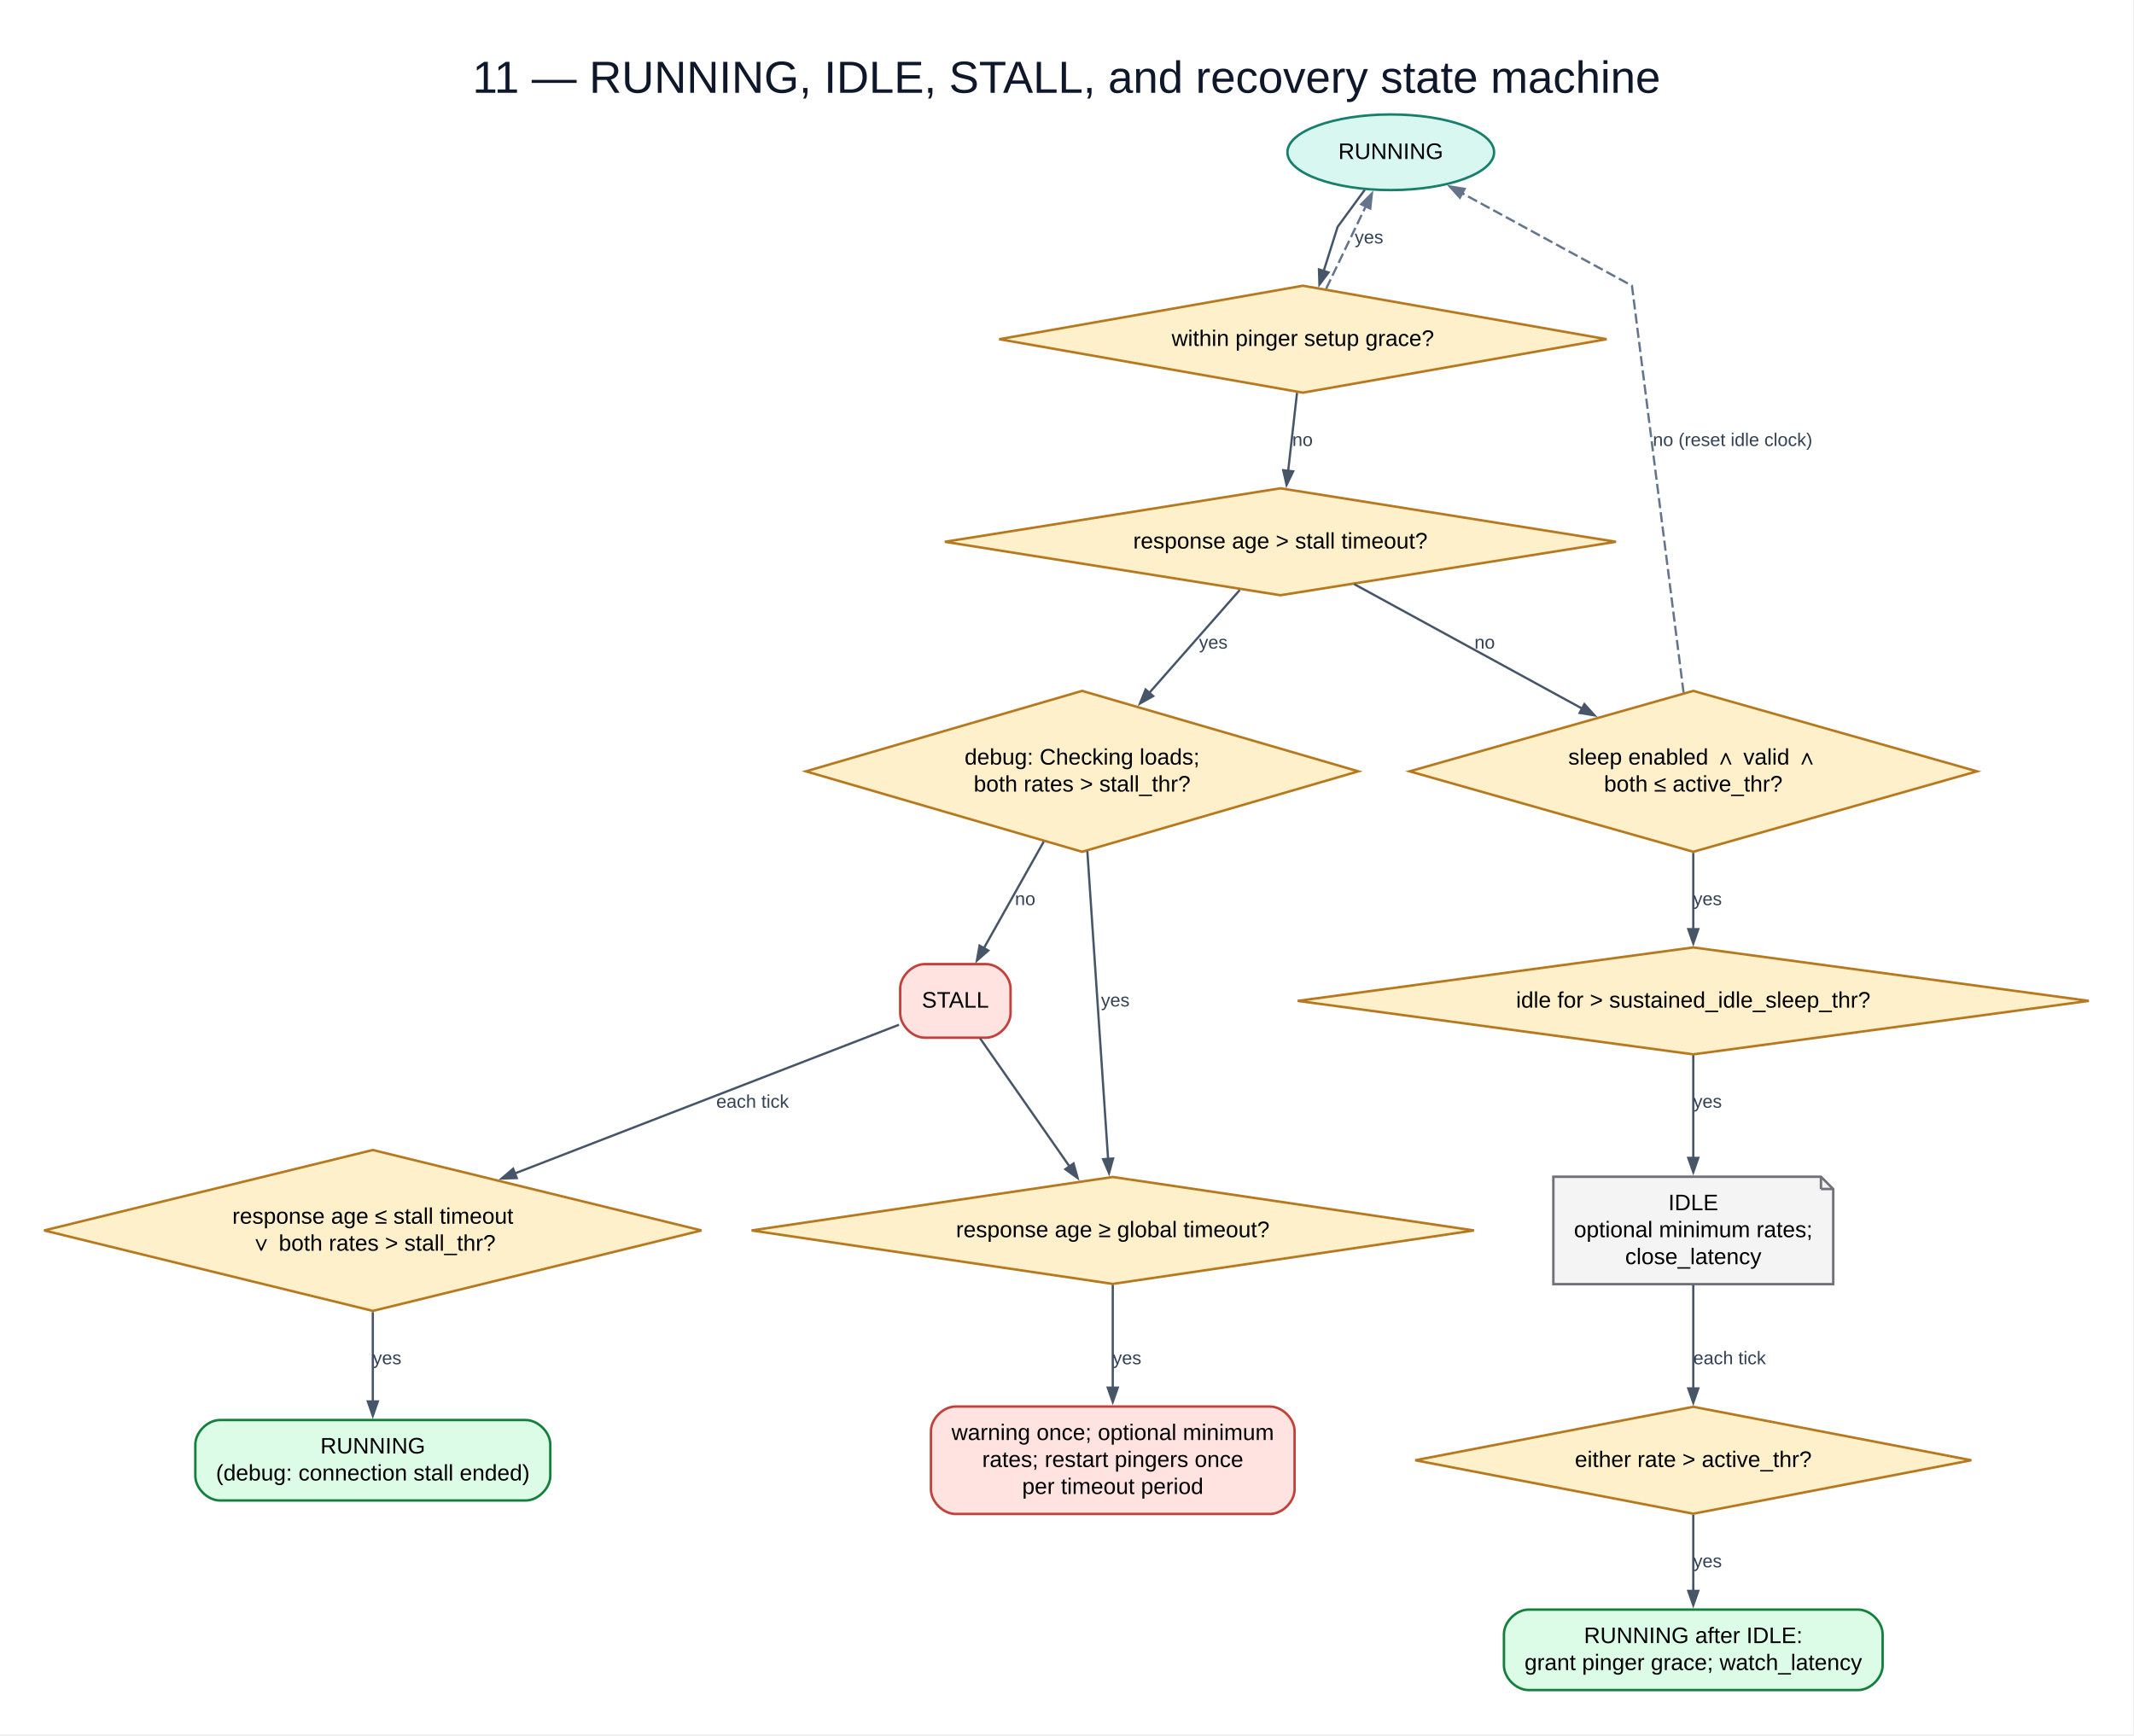
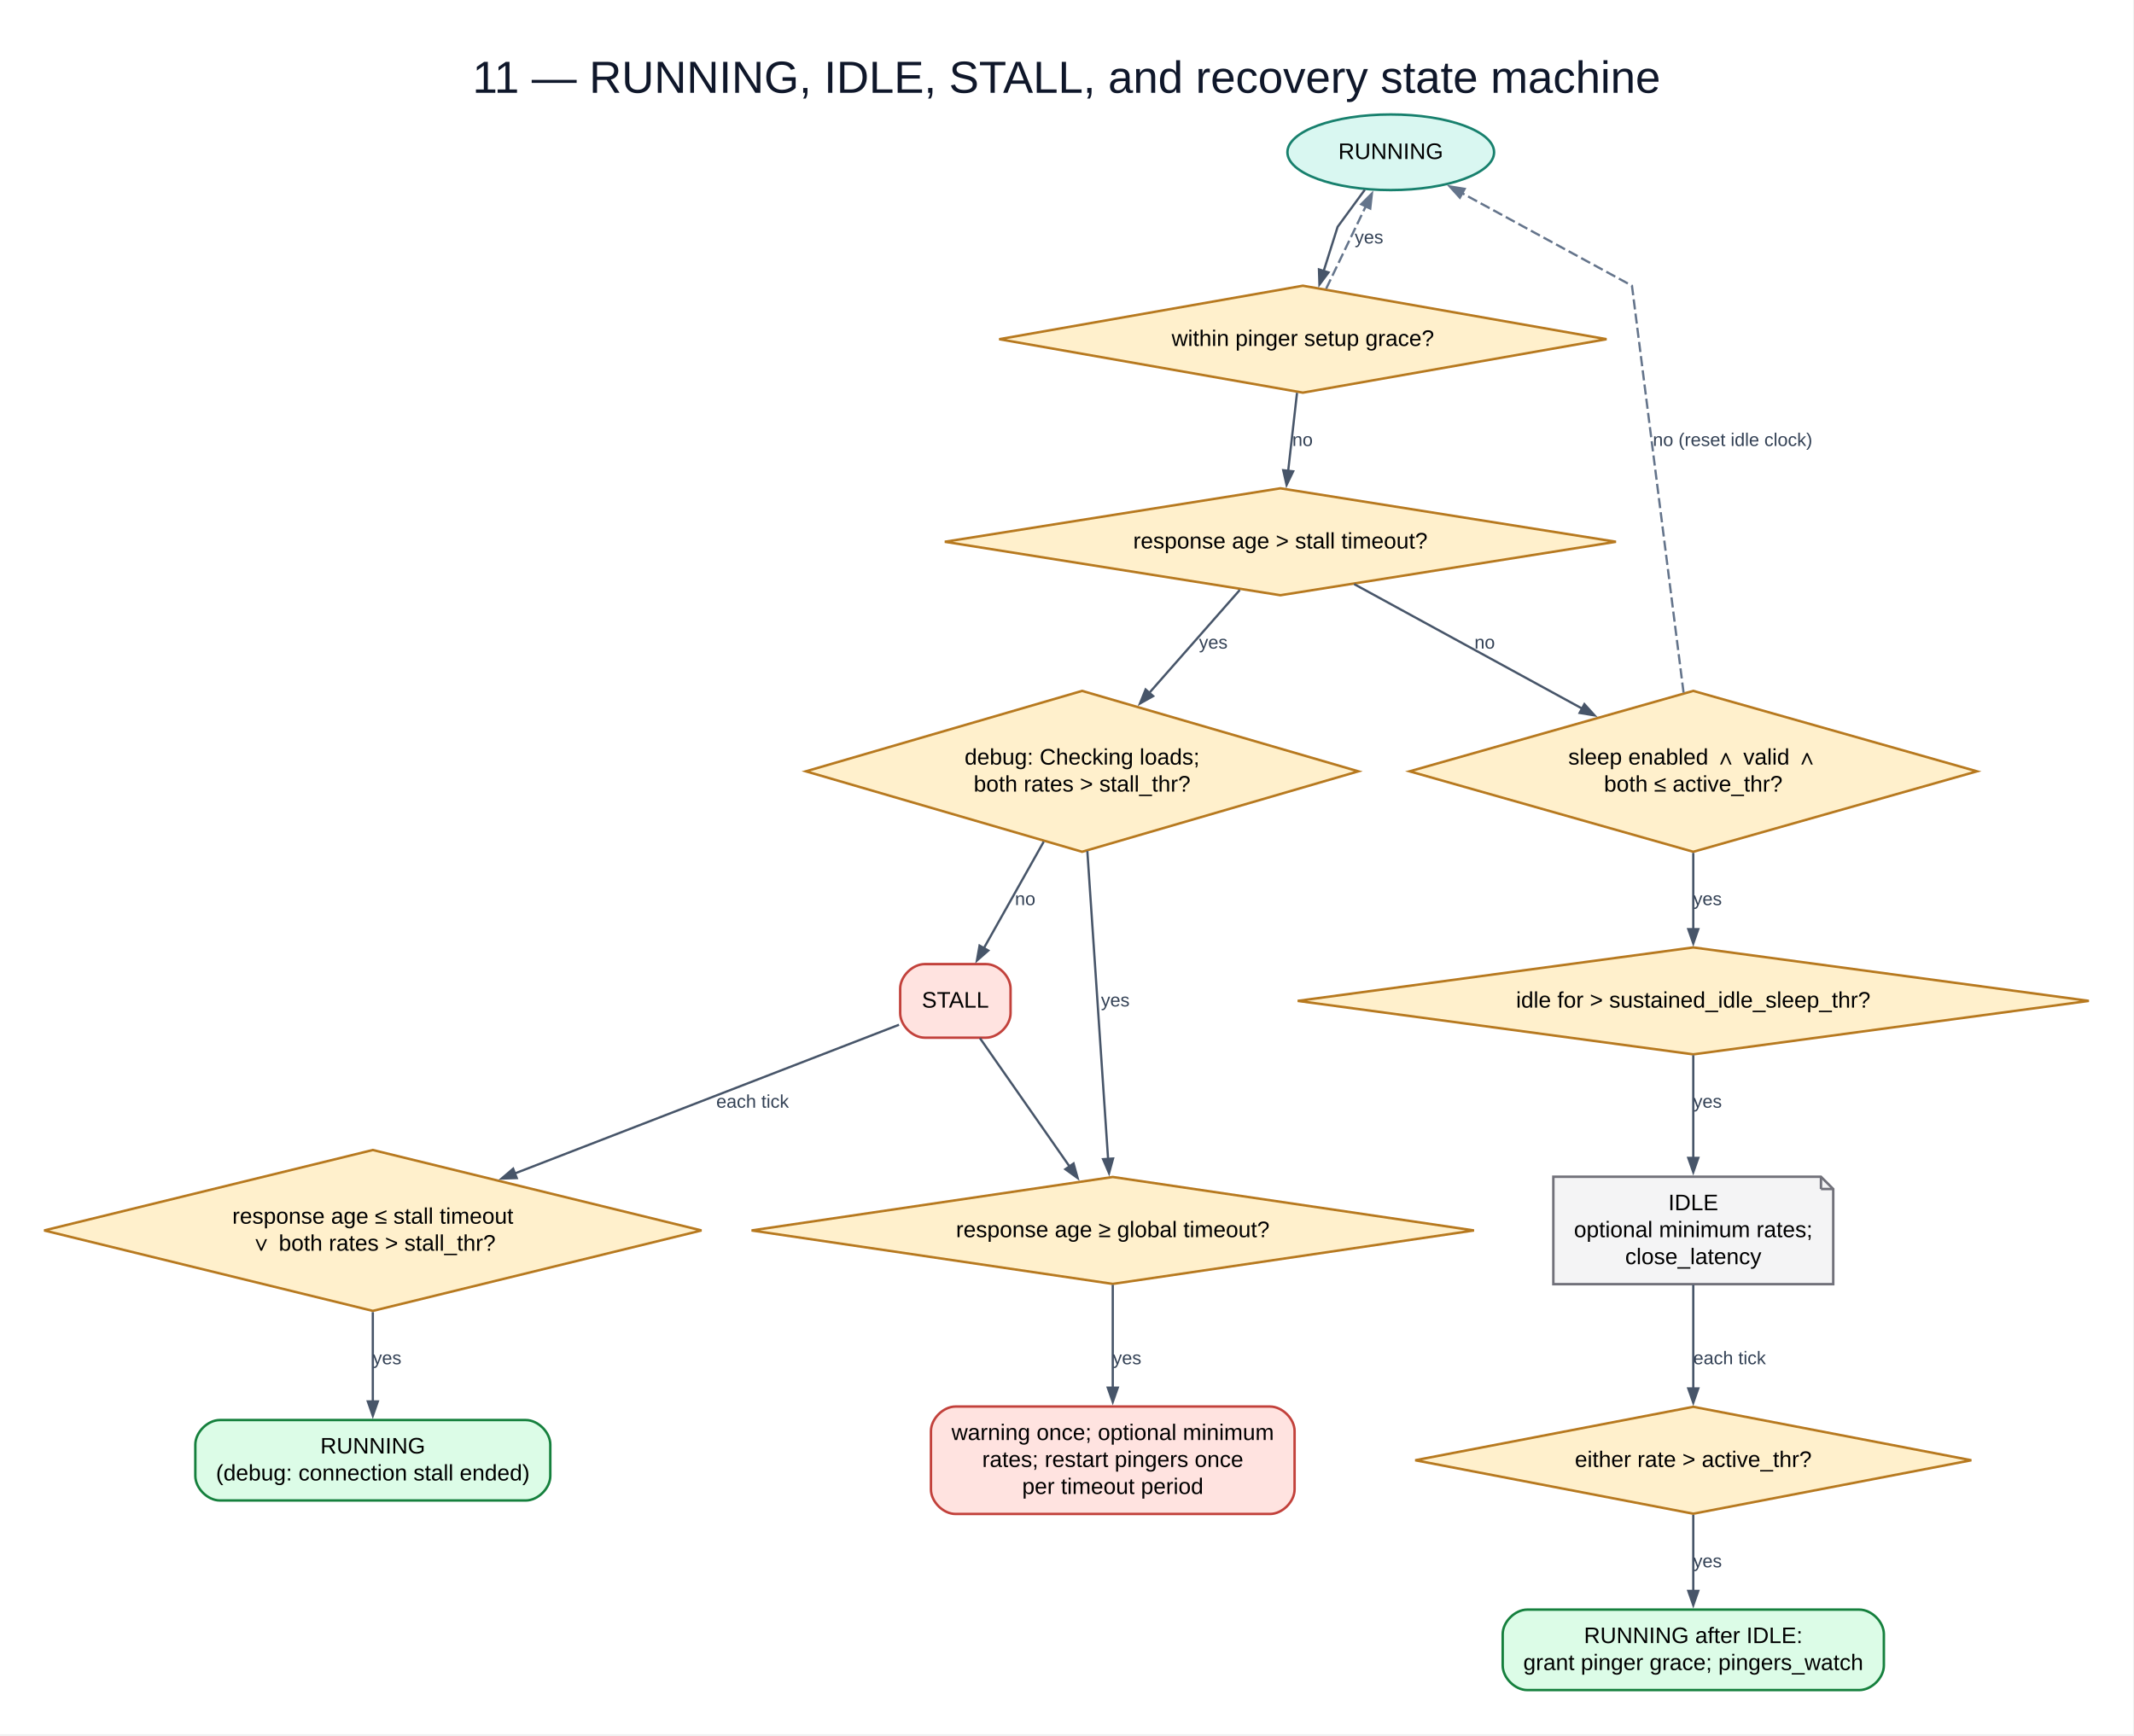
<svg xmlns="http://www.w3.org/2000/svg" width="1044pt" height="849pt" viewBox="0.00 0.00 1044.00 849.00">
  <g id="graph0" class="graph" transform="scale(1 1) rotate(0) translate(21.6 826.92)">
    <polygon fill="white" stroke="none" points="-21.6,21.6 -21.6,-826.92 1021.92,-826.92 1021.92,21.6 -21.6,21.6" />
    <text xml:space="preserve" text-anchor="middle" x="500.16" y="-781.52" font-family="Arial" font-size="22.00" fill="#0f172a">11 — RUNNING, IDLE, STALL, and recovery state machine</text>
    <g id="node1" class="node">
      <ellipse fill="#d9f7f1" stroke="#17806d" stroke-width="1.2" cx="658.79" cy="-752.42" rx="50.55" ry="18.5" />
      <text xml:space="preserve" text-anchor="middle" x="658.79" y="-749.12" font-family="Arial" font-size="11.00">RUNNING</text>
    </g>
    <g id="node2" class="node">
      <polygon fill="#fff0cc" stroke="#b7791f" stroke-width="1.2" points="615.79,-687.12 467.22,-660.96 615.79,-634.8 764.36,-660.96 615.79,-687.12" />
      <text xml:space="preserve" text-anchor="middle" x="615.79" y="-657.66" font-family="Arial" font-size="11.00">within pinger setup grace?</text>
    </g>
    <g id="edge1" class="edge">
      <path fill="none" stroke="#475569" stroke-width="1.1" d="M646.1,-734.08C639.5,-725.07 632.79,-715.92 632.79,-715.92 632.79,-715.92 629.58,-705.72 625.94,-694.19" />
      <polygon fill="#475569" stroke="#475569" stroke-width="1.1" points="628.34,-693.63 623.9,-687.69 623.66,-695.1 628.34,-693.63" />
    </g>
    <g id="edge2" class="edge">
      <path fill="none" stroke="#64748b" stroke-width="1.1" stroke-dasharray="5,2" d="M627.2,-685.7C633.21,-698.19 640.57,-713.51 646.68,-726.22" />
      <polygon fill="#64748b" stroke="#64748b" stroke-width="1.1" points="644.33,-727 649.57,-732.24 648.75,-724.87 644.33,-727" />
      <text xml:space="preserve" text-anchor="middle" x="648.15" y="-707.82" font-family="Arial" font-size="9.00" fill="#334155">yes</text>
    </g>
    <g id="node3" class="node">
      <polygon fill="#fff0cc" stroke="#b7791f" stroke-width="1.2" points="604.79,-588 440.63,-561.84 604.79,-535.68 768.96,-561.84 604.79,-588" />
      <text xml:space="preserve" text-anchor="middle" x="604.79" y="-558.54" font-family="Arial" font-size="11.00">response age &gt; stall timeout?</text>
    </g>
    <g id="edge3" class="edge">
      <path fill="none" stroke="#475569" stroke-width="1.1" d="M612.93,-634.7C611.61,-623.01 610.01,-608.96 608.59,-596.39" />
      <polygon fill="#475569" stroke="#475569" stroke-width="1.1" points="611.05,-596.31 607.83,-589.63 606.18,-596.86 611.05,-596.31" />
      <text xml:space="preserve" text-anchor="middle" x="615.63" y="-608.7" font-family="Arial" font-size="9.00" fill="#334155">no</text>
    </g>
    <g id="node4" class="node">
      <polygon fill="#fff0cc" stroke="#b7791f" stroke-width="1.2" points="507.79,-488.88 372.66,-449.52 507.79,-410.16 642.92,-449.52 507.79,-488.88" />
      <text xml:space="preserve" text-anchor="middle" x="507.79" y="-452.82" font-family="Arial" font-size="11.00">debug: Checking loads;</text>
      <text xml:space="preserve" text-anchor="middle" x="507.79" y="-439.62" font-family="Arial" font-size="11.00">both rates &gt; stall_thr?</text>
    </g>
    <g id="edge4" class="edge">
      <path fill="none" stroke="#475569" stroke-width="1.1" d="M584.93,-538.25C572.21,-523.78 555.39,-504.65 540.7,-487.95" />
      <polygon fill="#475569" stroke="#475569" stroke-width="1.1" points="542.54,-486.33 536.08,-482.7 538.86,-489.57 542.54,-486.33" />
      <text xml:space="preserve" text-anchor="middle" x="571.98" y="-509.58" font-family="Arial" font-size="9.00" fill="#334155">yes</text>
    </g>
    <g id="node6" class="node">
      <polygon fill="#fff0cc" stroke="#b7791f" stroke-width="1.2" points="806.79,-488.88 668,-449.52 806.79,-410.16 945.58,-449.52 806.79,-488.88" />
      <text xml:space="preserve" text-anchor="middle" x="806.79" y="-452.82" font-family="Arial" font-size="11.00">sleep enabled ∧ valid ∧</text>
      <text xml:space="preserve" text-anchor="middle" x="806.79" y="-439.62" font-family="Arial" font-size="11.00">both ≤ active_thr?</text>
    </g>
    <g id="edge7" class="edge">
      <path fill="none" stroke="#475569" stroke-width="1.1" d="M640.9,-541.12C671.95,-524.16 717.17,-499.47 752.56,-480.14" />
      <polygon fill="#475569" stroke="#475569" stroke-width="1.1" points="753.52,-482.4 758.49,-476.9 751.18,-478.1 753.52,-482.4" />
      <text xml:space="preserve" text-anchor="middle" x="704.74" y="-509.58" font-family="Arial" font-size="9.00" fill="#334155">no</text>
    </g>
    <g id="node5" class="node">
      <path fill="#ffe3e0" stroke="#c2413b" stroke-width="1.2" d="M460.79,-355.2C460.79,-355.2 430.79,-355.2 430.79,-355.2 424.79,-355.2 418.79,-349.2 418.79,-343.2 418.79,-343.2 418.79,-331.2 418.79,-331.2 418.79,-325.2 424.79,-319.2 430.79,-319.2 430.79,-319.2 460.79,-319.2 460.79,-319.2 466.79,-319.2 472.79,-325.2 472.79,-331.2 472.79,-331.2 472.79,-343.2 472.79,-343.2 472.79,-349.2 466.79,-355.2 460.79,-355.2" />
      <text xml:space="preserve" text-anchor="middle" x="445.79" y="-333.9" font-family="Arial" font-size="11.00">STALL</text>
    </g>
    <g id="edge5" class="edge">
      <path fill="none" stroke="#475569" stroke-width="1.1" d="M489.02,-415.12C479.53,-398.23 468.21,-378.09 459.53,-362.65" />
      <polygon fill="#475569" stroke="#475569" stroke-width="1.1" points="461.89,-361.84 456.32,-356.94 457.62,-364.25 461.89,-361.84" />
      <text xml:space="preserve" text-anchor="middle" x="479.94" y="-384.06" font-family="Arial" font-size="9.00" fill="#334155">no</text>
    </g>
    <g id="node12" class="node">
      <polygon fill="#fff0cc" stroke="#b7791f" stroke-width="1.2" points="522.79,-251.04 346.09,-224.88 522.79,-198.72 699.5,-224.88 522.79,-251.04" />
      <text xml:space="preserve" text-anchor="middle" x="522.79" y="-221.58" font-family="Arial" font-size="11.00">response age ≥ global timeout?</text>
    </g>
    <g id="edge6" class="edge">
      <path fill="none" stroke="#475569" stroke-width="1.1" d="M510.35,-410.5C513.21,-368.15 517.78,-300.33 520.51,-259.74" />
      <polygon fill="#475569" stroke="#475569" stroke-width="1.1" points="522.94,-260.08 520.97,-252.93 518.05,-259.75 522.94,-260.08" />
      <text xml:space="preserve" text-anchor="middle" x="524.03" y="-334.5" font-family="Arial" font-size="9.00" fill="#334155">yes</text>
    </g>
    <g id="node11" class="node">
      <polygon fill="#fff0cc" stroke="#b7791f" stroke-width="1.2" points="160.79,-264.24 0,-224.88 160.79,-185.52 321.58,-224.88 160.79,-264.24" />
      <text xml:space="preserve" text-anchor="middle" x="160.79" y="-228.18" font-family="Arial" font-size="11.00">response age ≤ stall timeout</text>
      <text xml:space="preserve" text-anchor="middle" x="160.79" y="-214.98" font-family="Arial" font-size="11.00">∨ both rates &gt; stall_thr?</text>
    </g>
    <g id="edge13" class="edge">
      <path fill="none" stroke="#475569" stroke-width="1.1" d="M418.21,-325.52C375.16,-308.86 290.68,-276.16 230.23,-252.76" />
      <polygon fill="#475569" stroke="#475569" stroke-width="1.1" points="231.21,-250.51 223.8,-250.27 229.44,-255.08 231.21,-250.51" />
      <text xml:space="preserve" text-anchor="middle" x="346.58" y="-284.94" font-family="Arial" font-size="9.00" fill="#334155">each tick</text>
    </g>
    <g id="edge15" class="edge">
      <path fill="none" stroke="#475569" stroke-width="1.1" d="M457.82,-318.96C469.55,-302.16 487.63,-276.25 501.75,-256.03" />
      <polygon fill="#475569" stroke="#475569" stroke-width="1.1" points="503.61,-257.65 505.6,-250.51 499.59,-254.84 503.61,-257.65" />
    </g>
    <g id="edge9" class="edge">
      <path fill="none" stroke="#64748b" stroke-width="1.1" stroke-dasharray="5,2" d="M802.04,-488.01C793.58,-554.72 776.79,-687.12 776.79,-687.12 776.79,-687.12 728.18,-713.61 693.36,-732.58" />
      <polygon fill="#64748b" stroke="#64748b" stroke-width="1.1" points="692.6,-730.21 687.62,-735.71 694.94,-734.51 692.6,-730.21" />
      <text xml:space="preserve" text-anchor="middle" x="826.03" y="-608.7" font-family="Arial" font-size="9.00" fill="#334155">no (reset idle clock)</text>
    </g>
    <g id="node7" class="node">
      <polygon fill="#fff0cc" stroke="#b7791f" stroke-width="1.2" points="806.79,-363.36 613.26,-337.2 806.79,-311.04 1000.32,-337.2 806.79,-363.36" />
      <text xml:space="preserve" text-anchor="middle" x="806.79" y="-333.9" font-family="Arial" font-size="11.00">idle for &gt; sustained_idle_sleep_thr?</text>
    </g>
    <g id="edge8" class="edge">
      <path fill="none" stroke="#475569" stroke-width="1.1" d="M806.79,-409.63C806.79,-397.35 806.79,-383.88 806.79,-371.99" />
      <polygon fill="#475569" stroke="#475569" stroke-width="1.1" points="809.24,-372.31 806.79,-365.31 804.34,-372.31 809.24,-372.31" />
      <text xml:space="preserve" text-anchor="middle" x="813.79" y="-384.06" font-family="Arial" font-size="9.00" fill="#334155">yes</text>
    </g>
    <g id="node8" class="node">
      <polygon fill="#f4f4f5" stroke="#71717a" stroke-width="1.2" points="869.26,-251.16 738.33,-251.16 738.33,-198.6 875.26,-198.6 875.26,-245.16 869.26,-251.16" />
      <polyline fill="none" stroke="#71717a" stroke-width="1.2" points="869.26,-251.16 869.26,-245.16" />
      <polyline fill="none" stroke="#71717a" stroke-width="1.2" points="875.26,-245.16 869.26,-245.16" />
      <text xml:space="preserve" text-anchor="middle" x="806.79" y="-234.78" font-family="Arial" font-size="11.00">IDLE</text>
      <text xml:space="preserve" text-anchor="middle" x="806.79" y="-221.58" font-family="Arial" font-size="11.00">optional minimum rates;</text>
      <text xml:space="preserve" text-anchor="middle" x="806.79" y="-208.38" font-family="Arial" font-size="11.00">close_latency</text>
    </g>
    <g id="edge10" class="edge">
      <path fill="none" stroke="#475569" stroke-width="1.1" d="M806.79,-310.61C806.79,-295.54 806.79,-276.3 806.79,-259.95" />
      <polygon fill="#475569" stroke="#475569" stroke-width="1.1" points="809.24,-260.38 806.79,-253.38 804.34,-260.38 809.24,-260.38" />
      <text xml:space="preserve" text-anchor="middle" x="813.79" y="-284.94" font-family="Arial" font-size="9.00" fill="#334155">yes</text>
    </g>
    <g id="node9" class="node">
      <polygon fill="#fff0cc" stroke="#b7791f" stroke-width="1.2" points="806.79,-138.6 670.76,-112.44 806.79,-86.28 942.82,-112.44 806.79,-138.6" />
      <text xml:space="preserve" text-anchor="middle" x="806.79" y="-109.14" font-family="Arial" font-size="11.00">either rate &gt; active_thr?</text>
    </g>
    <g id="edge11" class="edge">
      <path fill="none" stroke="#475569" stroke-width="1.1" d="M806.79,-198.27C806.79,-183.07 806.79,-163.63 806.79,-147.2" />
      <polygon fill="#475569" stroke="#475569" stroke-width="1.1" points="809.24,-147.58 806.79,-140.58 804.34,-147.58 809.24,-147.58" />
      <text xml:space="preserve" text-anchor="middle" x="824.55" y="-159.42" font-family="Arial" font-size="9.00" fill="#334155">each tick</text>
    </g>
    <g id="node10" class="node">
-       <path fill="#dcfce7" stroke="#15803d" stroke-width="1.2" d="M887.42,-39.36C887.42,-39.36 726.16,-39.36 726.16,-39.36 720.16,-39.36 714.16,-33.36 714.16,-27.36 714.16,-27.36 714.16,-12 714.16,-12 714.16,-6 720.16,0 726.16,0 726.16,0 887.42,0 887.42,0 893.42,0 899.42,-6 899.42,-12 899.42,-12 899.42,-27.36 899.42,-27.36 899.42,-33.36 893.42,-39.36 887.42,-39.36" />
+       <path fill="#dcfce7" stroke="#15803d" stroke-width="1.2" d="M888.03,-39.36C888.03,-39.36 725.55,-39.36 725.55,-39.36 719.55,-39.36 713.55,-33.36 713.55,-27.36 713.55,-27.36 713.55,-12 713.55,-12 713.55,-6 719.55,0 725.55,0 725.55,0 888.03,0 888.03,0 894.03,0 900.03,-6 900.03,-12 900.03,-12 900.03,-27.36 900.03,-27.36 900.03,-33.36 894.03,-39.36 888.03,-39.36" />
      <text xml:space="preserve" text-anchor="middle" x="806.79" y="-22.98" font-family="Arial" font-size="11.00">RUNNING after IDLE:</text>
-       <text xml:space="preserve" text-anchor="middle" x="806.79" y="-9.78" font-family="Arial" font-size="11.00">grant pinger grace; watch_latency</text>
+       <text xml:space="preserve" text-anchor="middle" x="806.79" y="-9.78" font-family="Arial" font-size="11.00">grant pinger grace; pingers_watch</text>
    </g>
    <g id="edge12" class="edge">
      <path fill="none" stroke="#475569" stroke-width="1.1" d="M806.79,-85.67C806.79,-74.06 806.79,-60.33 806.79,-48.49" />
      <polygon fill="#475569" stroke="#475569" stroke-width="1.1" points="809.24,-48.53 806.79,-41.53 804.34,-48.53 809.24,-48.53" />
      <text xml:space="preserve" text-anchor="middle" x="813.79" y="-60.06" font-family="Arial" font-size="9.00" fill="#334155">yes</text>
    </g>
    <g id="node14" class="node">
      <path fill="#dcfce7" stroke="#15803d" stroke-width="1.2" d="M235.62,-132.12C235.62,-132.12 85.96,-132.12 85.96,-132.12 79.96,-132.12 73.96,-126.12 73.96,-120.12 73.96,-120.12 73.96,-104.76 73.96,-104.76 73.96,-98.76 79.96,-92.76 85.96,-92.76 85.96,-92.76 235.62,-92.76 235.62,-92.76 241.62,-92.76 247.62,-98.76 247.62,-104.76 247.62,-104.76 247.62,-120.12 247.62,-120.12 247.62,-126.12 241.62,-132.12 235.62,-132.12" />
      <text xml:space="preserve" text-anchor="middle" x="160.79" y="-115.74" font-family="Arial" font-size="11.00">RUNNING</text>
      <text xml:space="preserve" text-anchor="middle" x="160.79" y="-102.54" font-family="Arial" font-size="11.00">(debug: connection stall ended)</text>
    </g>
    <g id="edge14" class="edge">
      <path fill="none" stroke="#475569" stroke-width="1.1" d="M160.79,-184.94C160.79,-170.51 160.79,-154.45 160.79,-141.21" />
      <polygon fill="#475569" stroke="#475569" stroke-width="1.1" points="163.24,-141.22 160.79,-134.22 158.34,-141.22 163.24,-141.22" />
      <text xml:space="preserve" text-anchor="middle" x="167.79" y="-159.42" font-family="Arial" font-size="9.00" fill="#334155">yes</text>
    </g>
    <g id="node13" class="node">
      <path fill="#ffe3e0" stroke="#c2413b" stroke-width="1.2" d="M599.74,-138.72C599.74,-138.72 445.84,-138.72 445.84,-138.72 439.84,-138.72 433.84,-132.72 433.84,-126.72 433.84,-126.72 433.84,-98.16 433.84,-98.16 433.84,-92.16 439.84,-86.16 445.84,-86.16 445.84,-86.16 599.74,-86.16 599.74,-86.16 605.74,-86.16 611.74,-92.16 611.74,-98.16 611.74,-98.16 611.74,-126.72 611.74,-126.72 611.74,-132.72 605.74,-138.72 599.74,-138.72" />
      <text xml:space="preserve" text-anchor="middle" x="522.79" y="-122.34" font-family="Arial" font-size="11.00">warning once; optional minimum</text>
      <text xml:space="preserve" text-anchor="middle" x="522.79" y="-109.14" font-family="Arial" font-size="11.00">rates; restart pingers once</text>
      <text xml:space="preserve" text-anchor="middle" x="522.79" y="-95.94" font-family="Arial" font-size="11.00">per timeout period</text>
    </g>
    <g id="edge16" class="edge">
      <path fill="none" stroke="#475569" stroke-width="1.1" d="M522.79,-198.27C522.79,-183.18 522.79,-163.91 522.79,-147.55" />
      <polygon fill="#475569" stroke="#475569" stroke-width="1.1" points="525.24,-147.96 522.79,-140.96 520.34,-147.96 525.24,-147.96" />
      <text xml:space="preserve" text-anchor="middle" x="529.79" y="-159.42" font-family="Arial" font-size="9.00" fill="#334155">yes</text>
    </g>
  </g>
</svg>
